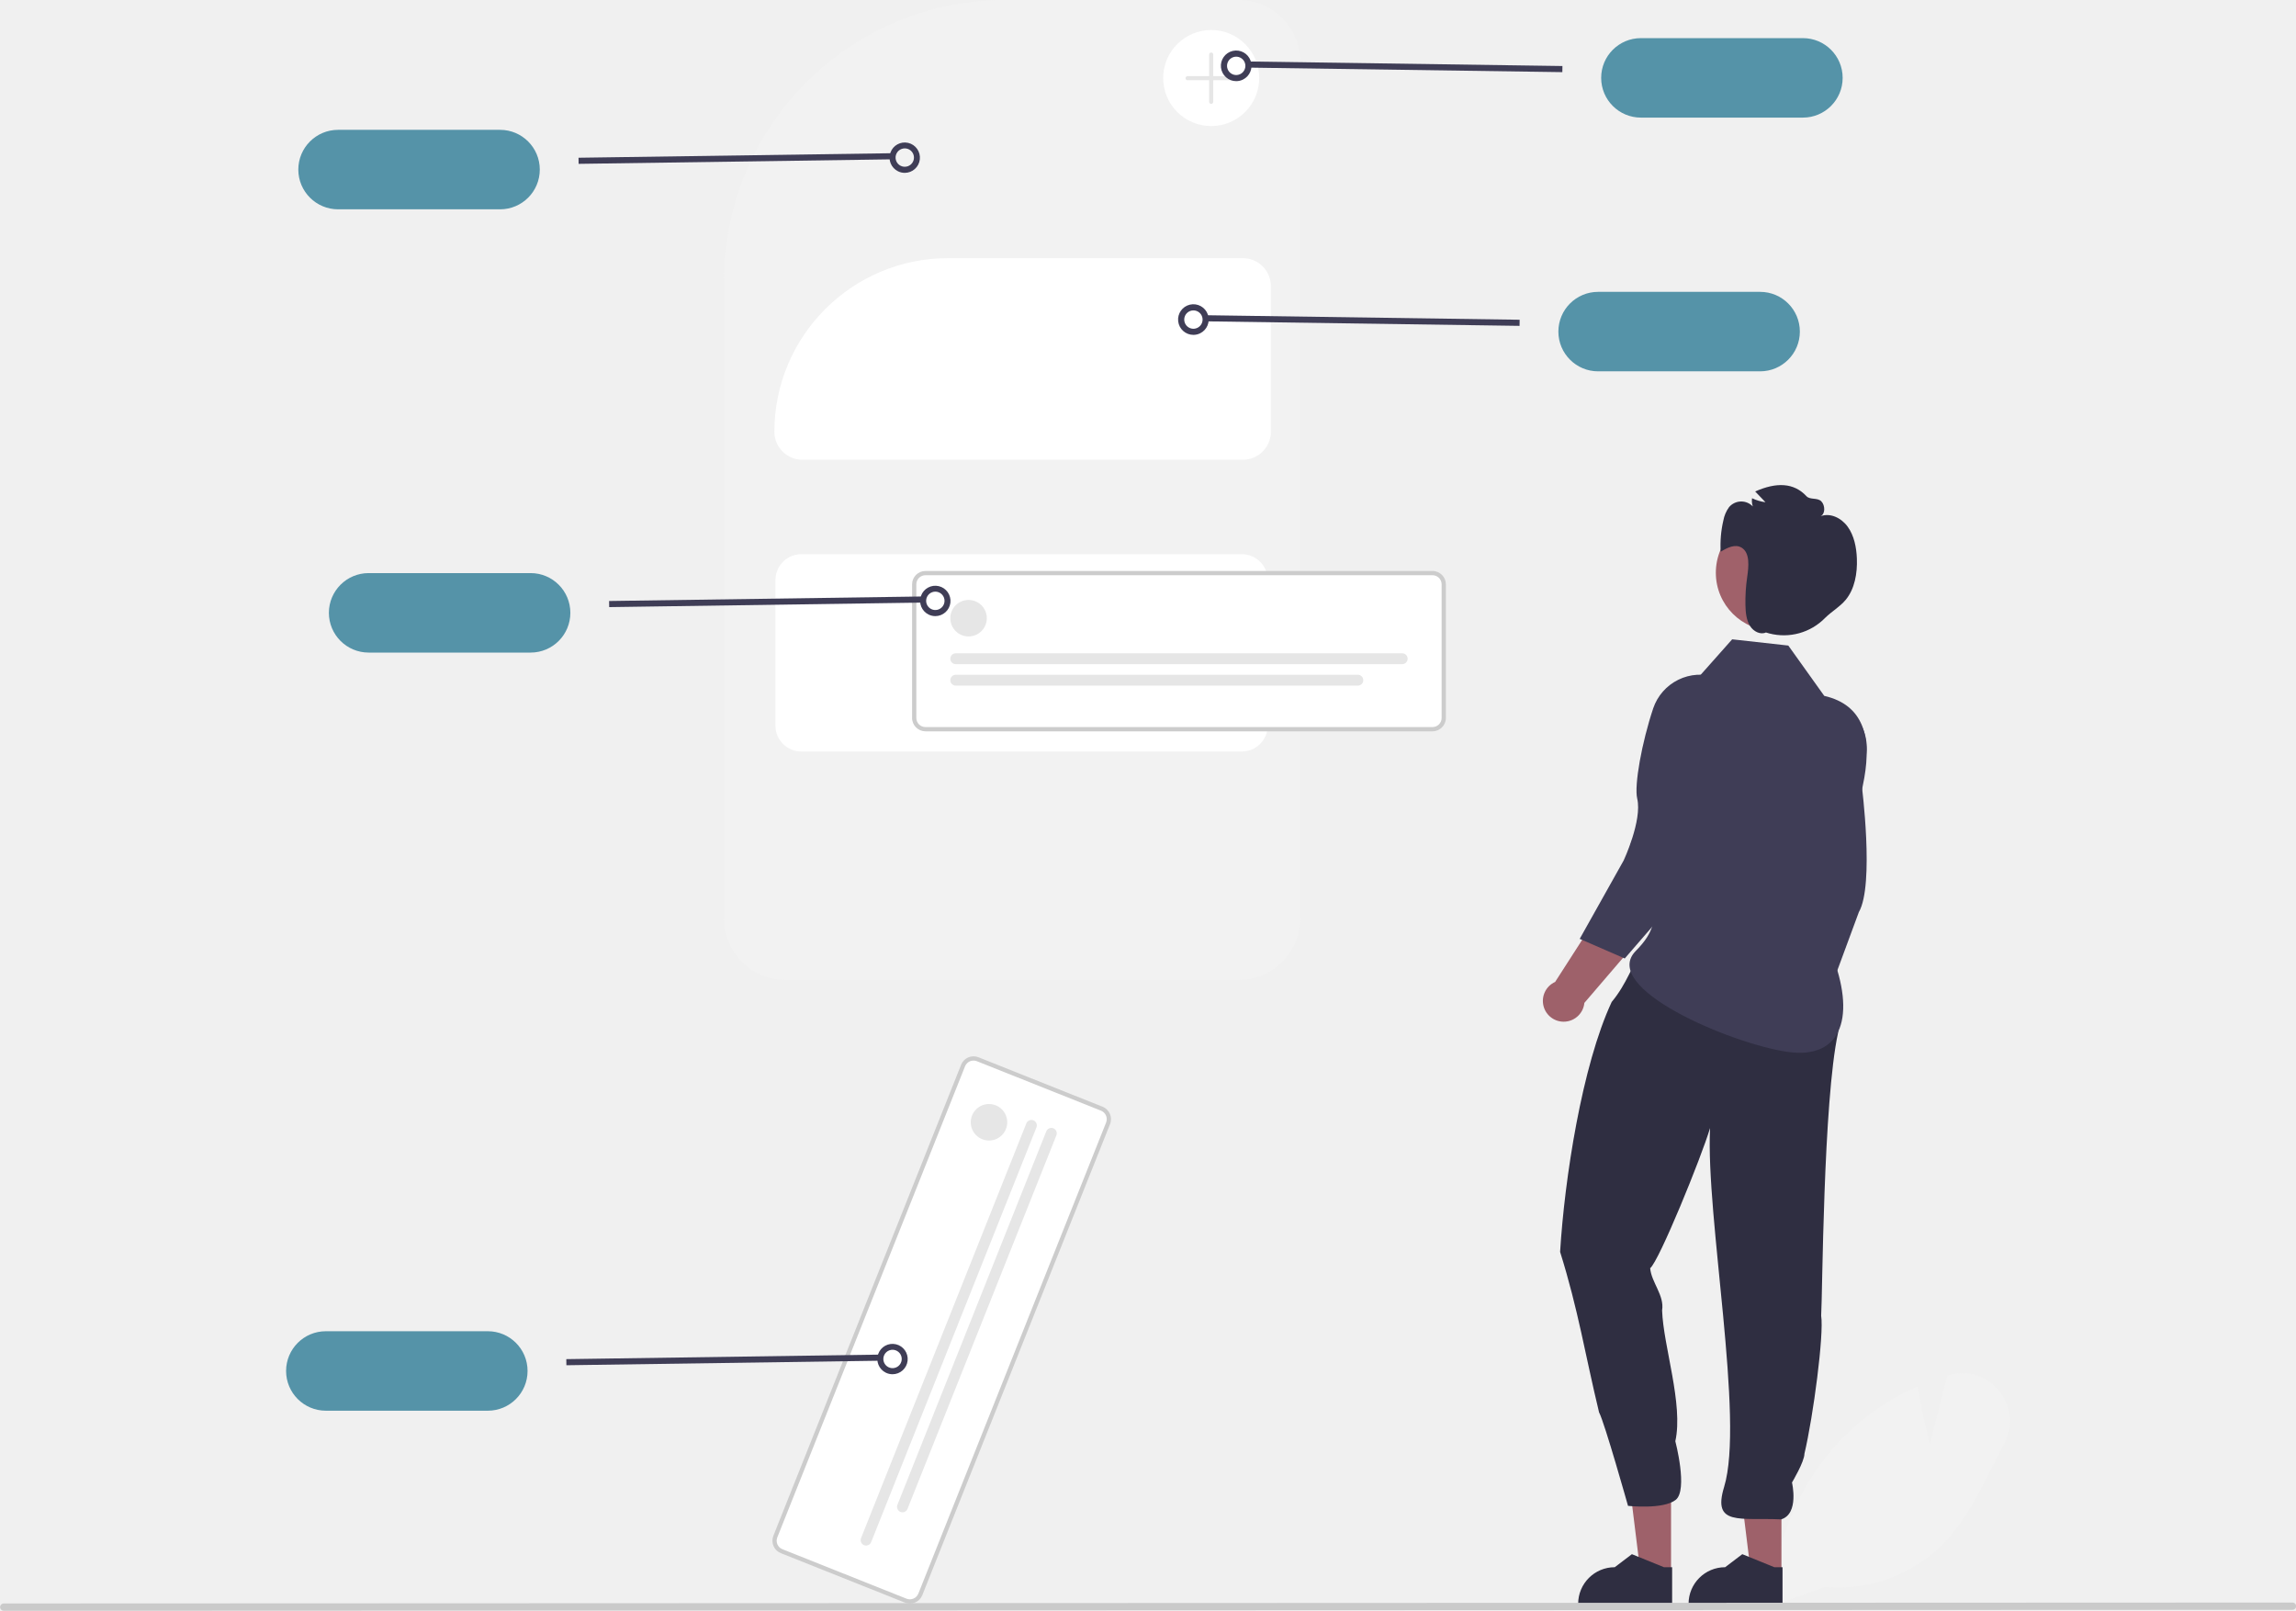
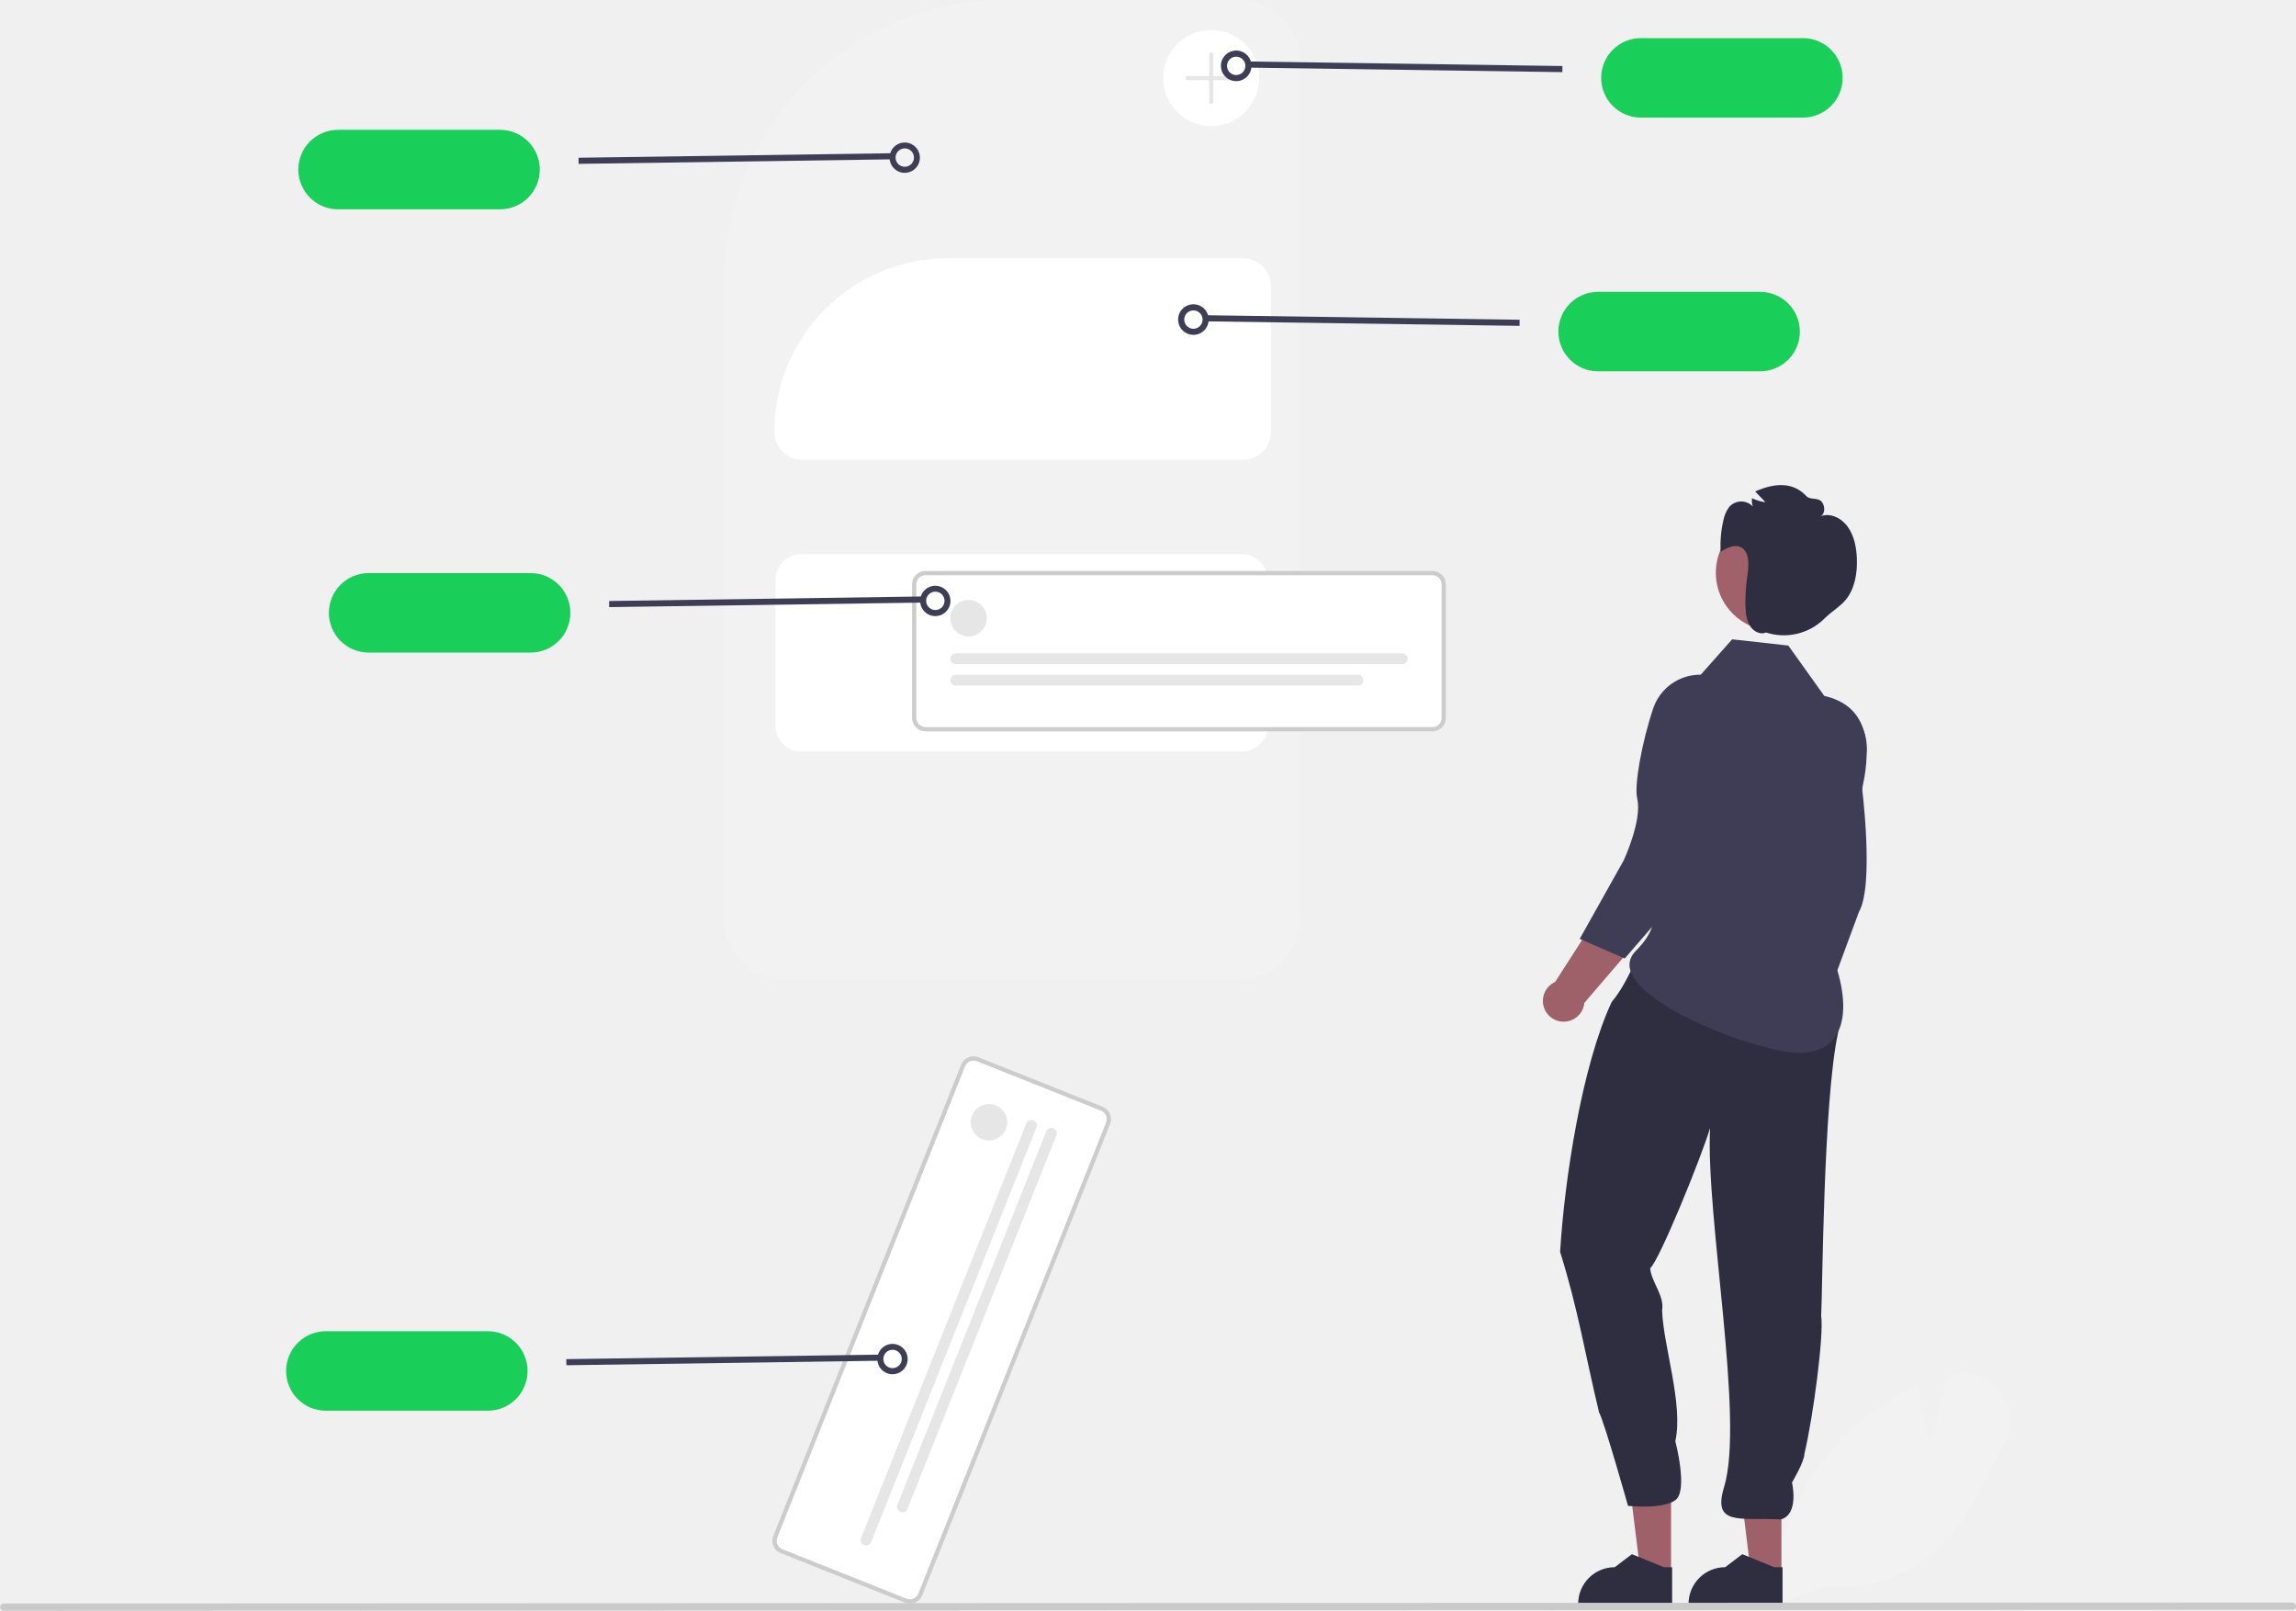
<svg xmlns="http://www.w3.org/2000/svg" data-name="Layer 1" width="751.131" height="526.911" viewBox="0 0 751.131 526.911">
  <path d="M803.979,711.533l.015-.697a80.529,80.529,0,0,1,30.112-60.643A78.133,78.133,0,0,1,850.893,640.078l.572-.255.098.618c1.162,7.38,3.001,14.913,3.858,18.256l5.744-22.414.638-.184a15.272,15.272,0,0,1,16.303,5.209,15.534,15.534,0,0,1,1.612,17.332c-1.339,2.495-2.655,5.097-3.928,7.614-4.374,8.649-8.897,17.593-15.487,24.542A48.675,48.675,0,0,1,821.043,705.441Z" transform="translate(-224.0941 -186.2866)" fill="#f2f2f2" />
  <path d="M629.342,506.853H481.061A20.138,20.138,0,0,1,460.946,486.738V278.139a91.956,91.956,0,0,1,91.852-91.852h76.545a20.138,20.138,0,0,1,20.115,20.115V486.738A20.138,20.138,0,0,1,629.342,506.853Z" transform="translate(-224.0941 -186.2866)" fill="#f2f2f2" />
  <path d="M486.246,367.571a8.482,8.482,0,0,0-8.472,8.472v47.613a8.482,8.482,0,0,0,8.472,8.472H630.348a8.482,8.482,0,0,0,8.472-8.472V376.043a8.482,8.482,0,0,0-8.472-8.472Z" transform="translate(-224.0941 -186.2866)" fill="#fff" />
  <path d="M630.694,336.68H486.593a9.176,9.176,0,0,1-9.166-9.166A56.844,56.844,0,0,1,534.206,270.735h96.489a9.176,9.176,0,0,1,9.166,9.166v47.613A9.177,9.177,0,0,1,630.694,336.68Z" transform="translate(-224.0941 -186.2866)" fill="#fff" />
  <path d="M692.736,424.823H526.852a3.682,3.682,0,0,1-3.678-3.678V377.437a3.682,3.682,0,0,1,3.678-3.678H692.736a3.682,3.682,0,0,1,3.678,3.678v43.708A3.682,3.682,0,0,1,692.736,424.823Z" transform="translate(-224.0941 -186.2866)" fill="#fff" />
  <path d="M692.736,425.517H526.852a4.377,4.377,0,0,1-4.372-4.372V377.437a4.377,4.377,0,0,1,4.372-4.372H692.736a4.377,4.377,0,0,1,4.372,4.372v43.708A4.377,4.377,0,0,1,692.736,425.517ZM526.852,374.454a2.987,2.987,0,0,0-2.983,2.983v43.708a2.987,2.987,0,0,0,2.983,2.983H692.736a2.987,2.987,0,0,0,2.983-2.983V377.437a2.987,2.987,0,0,0-2.983-2.983Z" transform="translate(-224.0941 -186.2866)" fill="#ccc" />
  <circle cx="316.864" cy="202.223" r="5.968" fill="#e6e6e6" />
  <path d="M682.82,403.548H536.767a1.777,1.777,0,1,1,0-3.554h146.053a1.777,1.777,0,1,1,0,3.554Z" transform="translate(-224.0941 -186.2866)" fill="#e6e6e6" />
  <path d="M668.308,410.57H536.767a1.777,1.777,0,1,1,0-3.554H668.308a1.777,1.777,0,0,1,0,3.554Z" transform="translate(-224.0941 -186.2866)" fill="#e6e6e6" />
  <path d="M520.401,709.897,479.799,693.714a3.682,3.682,0,0,1-2.054-4.778l61.42-154.095a3.682,3.682,0,0,1,4.778-2.055l40.602,16.183a3.682,3.682,0,0,1,2.055,4.778L525.179,707.843A3.682,3.682,0,0,1,520.401,709.897Z" transform="translate(-224.0941 -186.2866)" fill="#fff" />
  <path d="M520.144,710.542,479.542,694.359a4.377,4.377,0,0,1-2.442-5.68l61.42-154.095a4.377,4.377,0,0,1,5.68-2.442l40.602,16.183a4.377,4.377,0,0,1,2.442,5.68l-61.42,154.095A4.377,4.377,0,0,1,520.144,710.542Zm-41.755-21.349a2.987,2.987,0,0,0,1.667,3.876l40.602,16.183a2.987,2.987,0,0,0,3.876-1.667L585.954,553.491a2.987,2.987,0,0,0-1.667-3.876l-40.602-16.183a2.987,2.987,0,0,0-3.876,1.667Z" transform="translate(-224.0941 -186.2866)" fill="#ccc" />
  <circle cx="323.549" cy="367.119" r="5.968" fill="#e6e6e6" />
  <path d="M506.778,691.747a1.779,1.779,0,0,1-.993-2.309L559.863,553.765a1.777,1.777,0,1,1,3.302,1.316L509.087,690.754A1.779,1.779,0,0,1,506.778,691.747Z" transform="translate(-224.0941 -186.2866)" fill="#e6e6e6" />
  <path d="M518.674,680.866a1.779,1.779,0,0,1-.993-2.309l48.704-122.192a1.777,1.777,0,1,1,3.302,1.316L520.983,679.874A1.779,1.779,0,0,1,518.674,680.866Z" transform="translate(-224.0941 -186.2866)" fill="#e6e6e6" />
  <circle cx="396.24" cy="25.529" r="15.709" fill="#fff" />
  <path d="M628.069,211.194h-7.066v-7.066a.668.668,0,1,0-1.337,0v7.066H612.599a.668.668,0,1,0,0,1.337h7.066v7.066a.668.668,0,1,0,1.337,0v-7.066h7.066a.668.668,0,0,0,0-1.337Z" transform="translate(-224.0941 -186.2866)" fill="#e6e6e6" />
-   <path d="M813.913,224.759h-53a13,13,0,0,1,0-26h53a13,13,0,0,1,0,26Z" transform="translate(-224.0941 -186.2866)" fill="#5593a8" />
+   <path d="M813.913,224.759h-53a13,13,0,0,1,0-26h53a13,13,0,0,1,0,26Z" transform="translate(-224.0941 -186.2866)" fill="#19ce59" />
  <rect x="683.016" y="156.93" width="2" height="102.43" transform="translate(241.9188 702.7973) rotate(-89.17239)" fill="#3f3d56" />
  <path d="M628.522,212.831a5.009,5.009,0,1,1,2.187-.508A5.005,5.005,0,0,1,628.522,212.831Zm-.007-8.004a3.002,3.002,0,1,0,2.699,1.687V206.513a3.007,3.007,0,0,0-2.699-1.687Z" transform="translate(-224.0941 -186.2866)" fill="#3f3d56" />
-   <path d="M321.686,241.759a13.014,13.014,0,0,1,13-13h53a13,13,0,0,1,0,26h-53A13.014,13.014,0,0,1,321.686,241.759Z" transform="translate(-224.0941 -186.2866)" fill="#5593a8" />
+   <path d="M321.686,241.759a13.014,13.014,0,0,1,13-13h53a13,13,0,0,1,0,26h-53A13.014,13.014,0,0,1,321.686,241.759Z" transform="translate(-224.0941 -186.2866)" fill="#19ce59" />
  <rect x="413.368" y="237.145" width="102.43" height="2" transform="matrix(0.9999, -0.01444, 0.01444, 0.9999, -227.4854, -179.5514)" fill="#3f3d56" />
  <path d="M517.89,242.323a4.967,4.967,0,1,1,2.187.508A4.968,4.968,0,0,1,517.89,242.323Zm1.214-7.331a2.98,2.98,0,0,0-1.719,1.521v0a3.007,3.007,0,1,0,1.719-1.522Z" transform="translate(-224.0941 -186.2866)" fill="#3f3d56" />
-   <path d="M317.686,634.759a13.014,13.014,0,0,1,13-13h53a13,13,0,0,1,0,26h-53A13.014,13.014,0,0,1,317.686,634.759Z" transform="translate(-224.0941 -186.2866)" fill="#5593a8" />
+   <path d="M317.686,634.759a13.014,13.014,0,0,1,13-13h53a13,13,0,0,1,0,26h-53A13.014,13.014,0,0,1,317.686,634.759Z" transform="translate(-224.0941 -186.2866)" fill="#19ce59" />
  <rect x="409.368" y="630.145" width="102.43" height="2" transform="matrix(0.9999, -0.01444, 0.01444, 0.9999, -233.1623, -179.5681)" fill="#3f3d56" />
  <path d="M513.89,635.323a4.967,4.967,0,1,1,2.187.508A4.968,4.968,0,0,1,513.89,635.323Zm1.214-7.331a2.98,2.98,0,0,0-1.719,1.521v0a3.007,3.007,0,1,0,1.719-1.522Z" transform="translate(-224.0941 -186.2866)" fill="#3f3d56" />
-   <path d="M331.686,386.759a13.014,13.014,0,0,1,13-13h53a13,13,0,0,1,0,26h-53A13.014,13.014,0,0,1,331.686,386.759Z" transform="translate(-224.0941 -186.2866)" fill="#5593a8" />
+   <path d="M331.686,386.759a13.014,13.014,0,0,1,13-13h53a13,13,0,0,1,0,26h-53A13.014,13.014,0,0,1,331.686,386.759Z" transform="translate(-224.0941 -186.2866)" fill="#19ce59" />
  <rect x="423.368" y="382.145" width="102.43" height="2" transform="matrix(0.9999, -0.01444, 0.01444, 0.9999, -229.5788, -179.3918)" fill="#3f3d56" />
  <path d="M527.89,387.323a4.967,4.967,0,1,1,2.187.508A4.968,4.968,0,0,1,527.89,387.323Zm1.214-7.331a2.98,2.98,0,0,0-1.719,1.521v0a3.007,3.007,0,1,0,1.719-1.522Z" transform="translate(-224.0941 -186.2866)" fill="#3f3d56" />
-   <path d="M799.913,307.759h-53a13,13,0,0,1,0-26h53a13,13,0,0,1,0,26Z" transform="translate(-224.0941 -186.2866)" fill="#5593a8" />
+   <path d="M799.913,307.759h-53a13,13,0,0,1,0-26h53a13,13,0,0,1,0,26Z" transform="translate(-224.0941 -186.2866)" fill="#19ce59" />
  <rect x="669.016" y="239.93" width="2" height="102.43" transform="translate(145.1296 770.5999) rotate(-89.17239)" fill="#3f3d56" />
  <path d="M614.522,295.831a5.009,5.009,0,1,1,2.187-.508A5.005,5.005,0,0,1,614.522,295.831Zm-.007-8.004a3.002,3.002,0,1,0,2.699,1.687V289.513a3.007,3.007,0,0,0-2.699-1.687Z" transform="translate(-224.0941 -186.2866)" fill="#3f3d56" />
  <path d="M828.257,455.835l-15.394.683c-3.469,9.433-1.012,32.335-1.012,32.335l-8.087,37.634a6.803,6.803,0,1,0,11.369,3.054l16.424-45.127Z" transform="translate(-224.0941 -186.2866)" fill="#9e616a" />
  <path d="M818.016,414.674l0,0a16.257,16.257,0,0,1,16.604,18.72l-1.479,9.616s4.229,32.734-.927,41.643l-9.835,26.632-16.046-.821,4.437-29.083s1.119-14.395-2.976-20.484c-2.508-3.729-5.057-17.764-5.493-29.489A16.216,16.216,0,0,1,818.016,414.674Z" transform="translate(-224.0941 -186.2866)" fill="#3f3d56" />
  <polygon points="582.798 514.593 572.803 514.592 568.047 476.036 582.801 476.036 582.798 514.593" fill="#9e616a" />
  <path d="M807.245,711.307l-30.739-.001V710.917a11.965,11.965,0,0,1,11.964-11.964h.001l5.615-4.26,10.476,4.26,2.683 0Z" transform="translate(-224.0941 -186.2866)" fill="#2f2e41" />
  <polygon points="546.681 514.593 536.686 514.592 531.93 476.036 546.684 476.036 546.681 514.593" fill="#9e616a" />
  <path d="M771.128,711.307l-30.739-.001V710.917a11.965,11.965,0,0,1,11.964-11.964h.001l5.615-4.26,10.476,4.26,2.683 0Z" transform="translate(-224.0941 -186.2866)" fill="#2f2e41" />
  <path d="M734.479,595.808c5.936,18.911,8.216,33.748,12.74,52.474,1.787,3.288,9.477,30.604,9.477,30.604s11.526,1.265,15.603-1.961-.124-19.191-.124-19.191c2.688-12.07-3.937-31.088-4.329-42.79.815-4.911-3.507-9.127-3.903-13.81,2.857-2.175,16.758-36.297,19.593-45.832-1.457,29.053,11.324,95.389,4.59,117.427-3.912,12.804,5.182,9.958,18.648,10.577,6.005-1.784,3.562-12.062,3.562-12.062s4.077-6.789,4.077-9.421c2.919-12.318,6.427-39.113,5.47-45.134.439-6.391.656-70.246,5.537-92.613,3.253-17.817-36.618-21.739-48.085-25.987-19.134-9.218-15.905,3.887-25.981,15.96C741.639,534.861,735.916,572.024,734.479,595.808Z" transform="translate(-224.0941 -186.2866)" fill="#2f2e41" />
  <path d="M779.145,408.512l11.624-13.089,18.367,2.041,11.759,16.457h0c12.996,2.991,15.393,13.617,13.111,26.757-4.563,26.277-15.828,44.644-10.708,57.609,7.773,19.68,4.004,34.825-14.602,32.066s-61.483-20.98-49.398-33.066,1.28-18.421,1.28-18.421l8.485-46.204c-2.173-11.783-1.838-22.916,10.081-24.15Z" transform="translate(-224.0941 -186.2866)" fill="#3f3d56" />
  <path d="M780.638,449.991l-14.649-4.779c-6.567,7.609-12.327,29.91-12.327,29.91l-20.814,32.38a6.803,6.803,0,1,0,9.567,6.859l31.255-36.46Z" transform="translate(-224.0941 -186.2866)" fill="#9e616a" />
  <path d="M785.539,407.859l0,0a16.257,16.257,0,0,1,8.953,23.366l-4.768,8.48s-7.561,32.129-15.523,38.653l-18.579,21.467-14.731-6.415,14.388-25.661s6.114-13.08,4.424-20.221c-1.035-4.373,1.518-18.407,5.237-29.536A16.216,16.216,0,0,1,785.539,407.859Z" transform="translate(-224.0941 -186.2866)" fill="#3f3d56" />
  <circle id="fe5d9414-b808-43bb-a4dc-97fa5cac342b" data-name="ab6171fa-7d69-4734-b81c-8dff60f9761b" cx="580.318" cy="187.36" r="18.986" fill="#a0616a" />
  <path d="M787.883,356.563a10.685,10.685,0,0,1,1.858-4.369,5.225,5.225,0,0,1,7.784-.237,5.729,5.729,0,0,1-.252-2.688,14.558,14.558,0,0,0,4.395,1.307l-3.369-3.518c6.922-3.076,12.641-2.909,16.771,1.541,1.182,1.274,3.603.384,4.874,1.699,1.271,1.315,1.342,4.122-.265,4.855,3.166-1.192,6.801.538,8.889,3.437,2.089,2.899,2.858,6.723,2.999,10.433.183,4.811-.714,9.932-3.65,13.474-1.92,2.316-4.538,3.76-6.664,5.844l-.064.063a18.891,18.891,0,0,1-18.286,5.094c-.362-.1-.722-.21-1.084-.313-1.807.817-4.058-.3-5.199-2.118-1.217-1.938-1.457-4.418-1.508-6.78a55.583,55.583,0,0,1,.569-9.236c.503-3.443.956-7.853-1.771-9.582-2.123-1.346-4.761-.018-6.898,1.301A35.497,35.497,0,0,1,787.883,356.563Z" transform="translate(-224.0941 -186.2866)" fill="#2f2e41" />
  <path d="M974.035,712.891l-748.75.307a1.191,1.191,0,0,1,0-2.381l748.75-.307a1.191,1.191,0,1,1,0,2.381Z" transform="translate(-224.0941 -186.2866)" fill="#cacaca" />
</svg>
